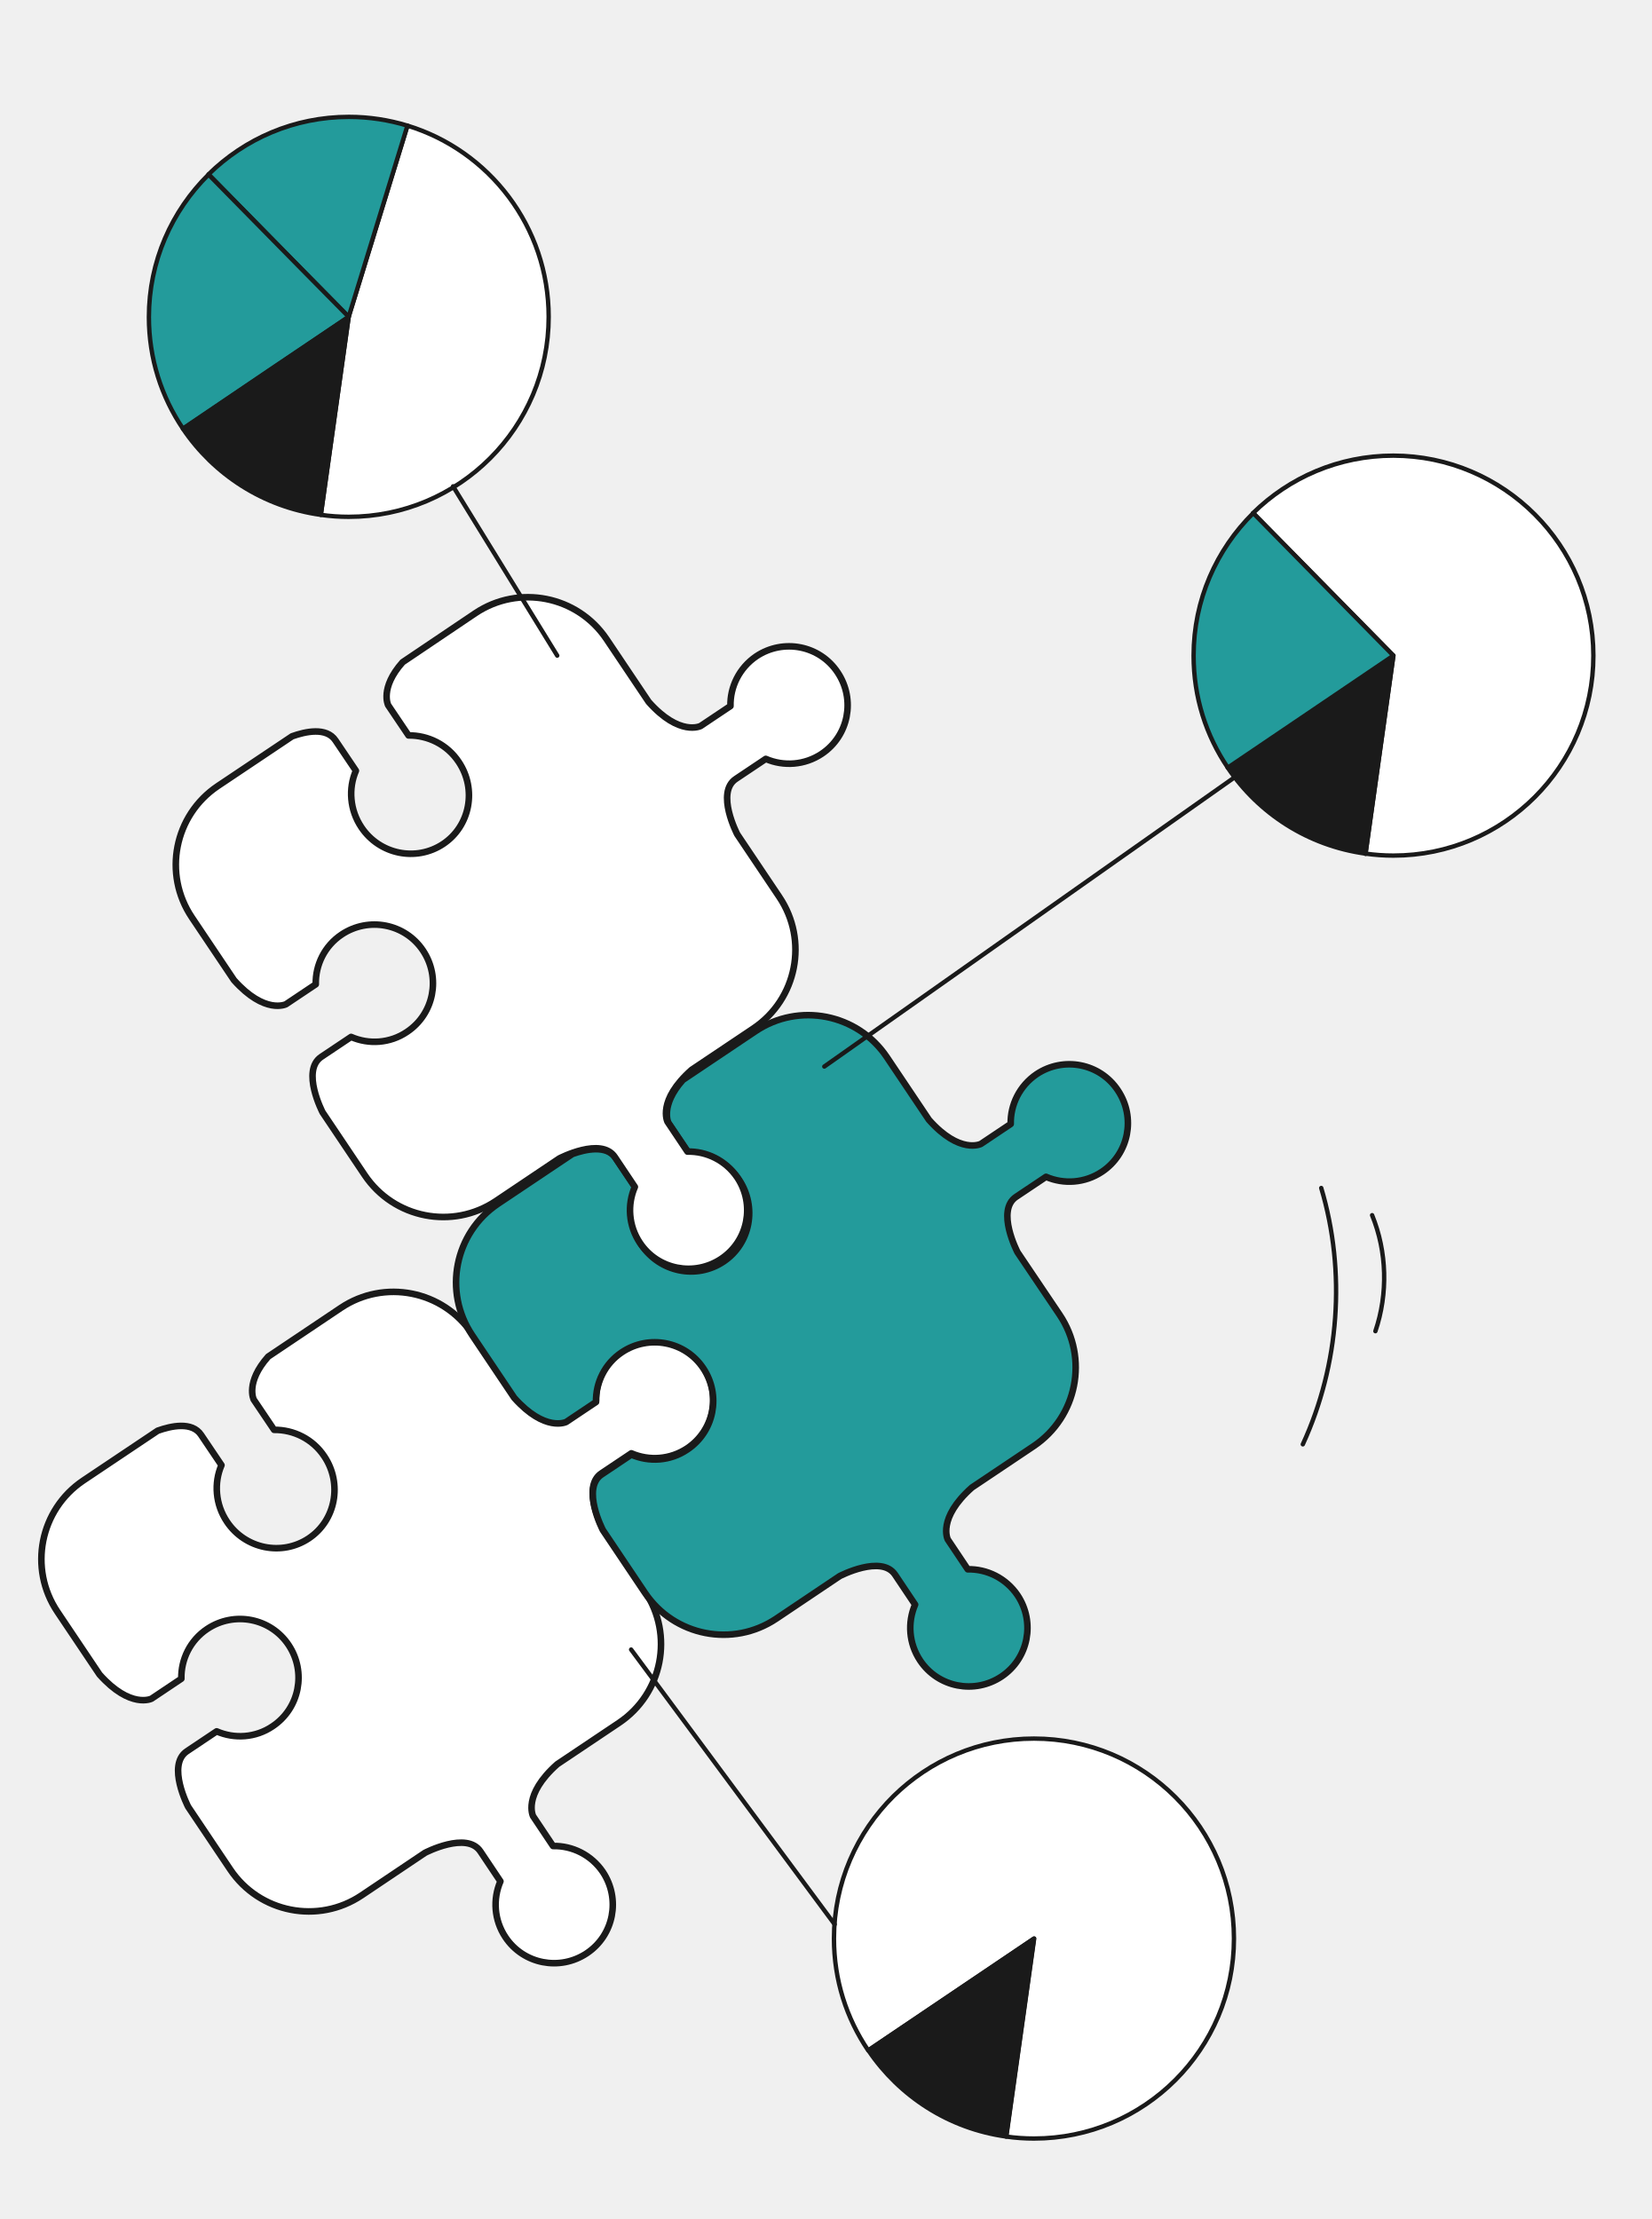
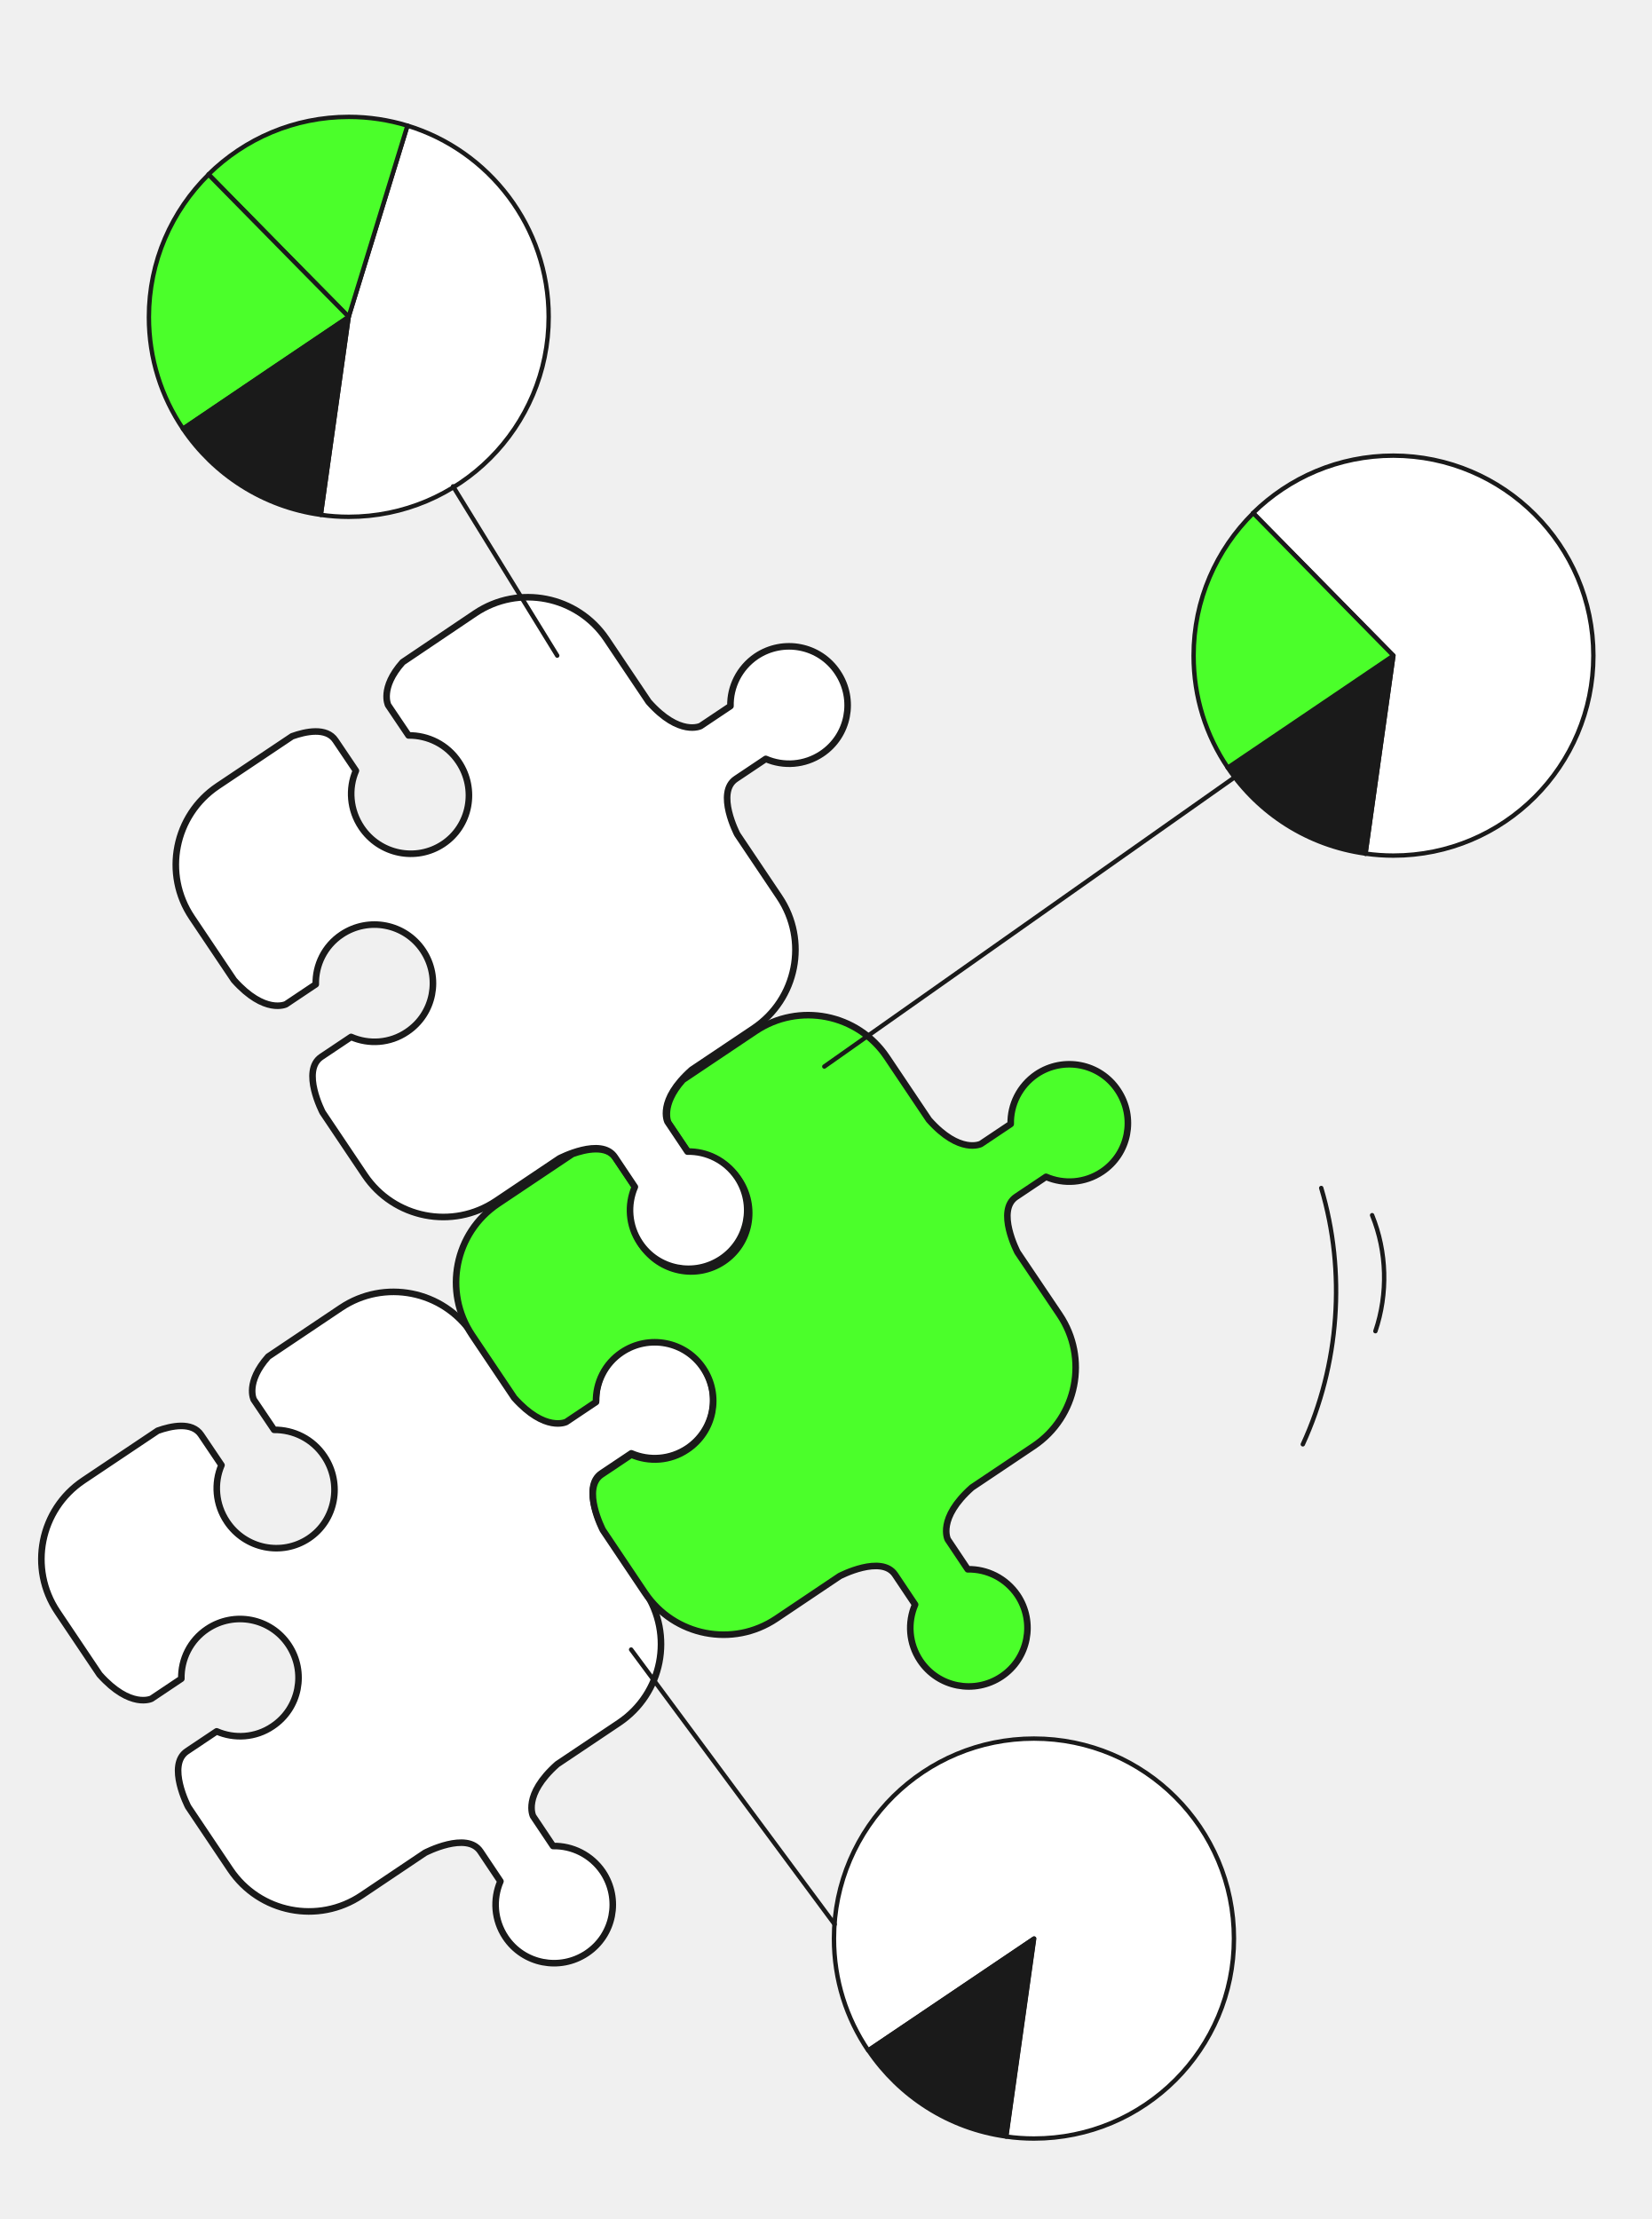
<svg xmlns="http://www.w3.org/2000/svg" version="1.1" id="Layer_1" x="0px" y="0px" viewBox="0 0 753 1012" style="enable-background:new 0 0 753 1012;" xml:space="preserve">
  <style type="text/css">
	.st0{fill:#FFFFFF;stroke:#1A1A1A;stroke-width:2;stroke-linecap:round;stroke-linejoin:round;stroke-miterlimit:10;}
	.st1{fill:#1A1A1A;stroke:#1A1A1A;stroke-width:2;stroke-linecap:round;stroke-linejoin:round;stroke-miterlimit:10;}
- 	.st2{fill:#239b9b;stroke:#1A1A1A;stroke-width:2;stroke-linecap:round;stroke-linejoin:round;stroke-miterlimit:10;}
+ 	.st2{fill:#4bff2a;stroke:#1A1A1A;stroke-width:2;stroke-linecap:round;stroke-linejoin:round;stroke-miterlimit:10;}
	.st3{fill:#FFFFFF;stroke:#1A1A1A;stroke-width:3;stroke-linecap:round;stroke-linejoin:round;stroke-miterlimit:10;}
- 	.st4{fill:#239b9b;stroke:#1A1A1A;stroke-width:3;stroke-linecap:round;stroke-linejoin:round;stroke-miterlimit:10;}
+ 	.st4{fill:#4bff2a;stroke:#1A1A1A;stroke-width:3;stroke-linecap:round;stroke-linejoin:round;stroke-miterlimit:10;}
	.st5{fill:none;stroke:#1A1A1A;stroke-width:2;stroke-linecap:round;stroke-linejoin:round;stroke-miterlimit:10;}
</style>
  <g>
    <g>
      <path class="st0" d="M726.6,299c0,50.4-40.8,91.2-91.2,91.2c-4.3,0-8.5-0.3-12.7-0.9l12.7-90.3l-64-65v0    c16.5-16.2,39-26.2,64-26.2C685.7,207.9,726.6,248.7,726.6,299z" />
      <polygon class="st0" points="571.4,234.1 571.4,234.1 571.4,234.1   " />
      <polygon class="st0" points="622.7,389.4 622.7,389.3 622.7,389.3   " />
      <path class="st1" d="M635.4,299l-12.7,90.3c-26.2-3.6-48.8-18.3-62.9-39.3l40.8-27.6L635.4,299z" />
      <path class="st2" d="M635.4,299l-34.7,23.5l-40.8,27.6c-9.9-14.6-15.6-32.1-15.6-51.1c0-25.4,10.4-48.4,27.2-65L635.4,299z" />
    </g>
    <path class="st0" d="M562.7,884.1c0,50.4-40.8,91.2-91.2,91.2c-4.3,0-8.5-0.3-12.7-0.9l12.7-90.3l-75.6,51   c-9.9-14.6-15.6-32.1-15.6-51c0-25.4,10.4-48.4,27.2-65c16.5-16.2,39-26.2,64-26.2C521.9,792.9,562.7,833.7,562.7,884.1z" />
    <path class="st1" d="M471.6,884.1l-12.7,90.3c-26.2-3.6-48.8-18.4-62.9-39.3L471.6,884.1z" />
    <path class="st0" d="M250.2,144.5c0,50.4-40.8,91.2-91.2,91.2c-4.3,0-8.5-0.3-12.7-0.9l12.7-90.3l26.8-87.2   C223.1,68.7,250.2,103.4,250.2,144.5z" />
    <path class="st2" d="M185.8,57.3L159,144.5l-21.6-21.9L95.1,79.5v0c16.5-16.2,39-26.2,64-26.2C168.3,53.3,177.3,54.7,185.8,57.3z" />
    <path class="st2" d="M159,144.5L124.3,168l-40.8,27.6c-9.9-14.6-15.6-32.1-15.6-51c0-25.4,10.4-48.4,27.2-65l42.4,43.1L159,144.5z" />
    <path class="st1" d="M159,144.5l-12.7,90.3c-26.2-3.6-48.8-18.4-62.9-39.3l40.8-27.6L159,144.5z" />
    <g>
      <path class="st3" d="M283.6,616.1c-7.8,5.3-12,14-11.8,22.7l-13.6,9.1c0,0-9.6,4.9-23.7-11l-19.2-28.6    c-13.3-19.8-40.1-25.1-59.9-11.8l-33.1,22.2c-10.5,11.8-6.6,19.6-6.6,19.6l9.3,13.8c8.8-0.1,17.6,4.1,22.9,12.1    c8.3,12.4,5.2,29.2-7.1,37.4c-12.3,8.2-29,4.8-37.3-7.6c-5.3-7.9-6-17.7-2.5-25.8l-9.3-13.8c-4.1-6.2-13.7-4.1-19.8-1.9    l-33.9,22.7c-19.8,13.3-25.1,40.1-11.8,59.9l19.2,28.6c14.1,15.8,23.7,11,23.7,11l13.6-9.1c-0.2-8.8,4-17.5,11.8-22.7    c12.3-8.2,28.9-5,37.1,7.3c8.2,12.3,5,28.9-7.3,37.1c-7.8,5.3-17.5,5.8-25.5,2.3l-13.6,9.1c-9.3,6.3,0.6,25.3,0.6,25.3l19.2,28.6    c13.3,19.8,40.1,25.1,59.9,11.8l28.9-19.4c0,0,19.1-10,25.3-0.6l9.1,13.6c-3.5,8.1-2.9,17.7,2.3,25.5c8.2,12.3,24.8,15.5,37.1,7.3    c12.3-8.2,15.5-24.8,7.3-37.1c-5.3-7.8-14-12-22.7-11.8l-9.1-13.6c0,0-4.9-9.6,11-23.7l28.2-18.9c19.8-13.3,25.1-40.1,11.8-59.9    l-19.2-28.6c0,0-10-19.1-0.6-25.3l13.6-9.1c8.1,3.5,17.7,2.9,25.5-2.3c12.3-8.2,15.5-24.8,7.3-37.1    C312.4,611.2,295.8,607.9,283.6,616.1z" />
      <path class="st4" d="M472.7,489.9c-7.8,5.3-12,14-11.8,22.7l-13.6,9.1c0,0-9.6,4.9-23.7-11l-19.2-28.6    c-13.3-19.8-40.1-25.1-59.9-11.8l-33.1,22.2c-10.5,11.8-6.6,19.6-6.6,19.6l9.3,13.8c8.8-0.1,17.6,4.1,22.9,12.1    c8.3,12.4,5.2,29.2-7.1,37.4c-12.3,8.2-29,4.8-37.3-7.6c-5.3-7.9-6-17.7-2.5-25.8l-9.3-13.8c-4.1-6.2-13.7-4.1-19.8-1.9    l-33.9,22.7c-19.8,13.3-25.1,40.1-11.8,59.9l19.2,28.6c14.1,15.8,23.7,11,23.7,11l13.6-9.1c-0.2-8.8,4-17.5,11.8-22.7    c12.3-8.2,28.9-5,37.1,7.3c8.2,12.3,5,28.9-7.3,37.1c-7.8,5.3-17.5,5.8-25.5,2.3l-13.6,9.1c-9.3,6.3,0.6,25.3,0.6,25.3l19.2,28.6    c13.3,19.8,40.1,25.1,59.9,11.8l28.9-19.4c0,0,19.1-10,25.3-0.6l9.1,13.6c-3.5,8.1-2.9,17.7,2.3,25.5c8.2,12.3,24.8,15.5,37.1,7.3    c12.3-8.2,15.5-24.8,7.3-37.1c-5.3-7.8-14-12-22.7-11.8l-9.1-13.6c0,0-4.9-9.6,11-23.7l28.2-18.9c19.8-13.3,25.1-40.1,11.8-59.9    L464,571.1c0,0-10-19.1-0.6-25.3l13.6-9.1c8.1,3.5,17.7,2.9,25.5-2.3c12.3-8.2,15.5-24.8,7.3-37.1    C501.6,484.9,485,481.7,472.7,489.9z" />
      <path class="st3" d="M344.9,299.3c-7.8,5.3-12,14-11.8,22.7l-13.6,9.1c0,0-9.6,4.9-23.7-11l-19.2-28.6    c-13.3-19.8-40.1-25.1-59.9-11.8L183.6,302c-10.5,11.8-6.6,19.6-6.6,19.6l9.3,13.8c8.8-0.1,17.6,4.1,22.9,12.1    c8.3,12.4,5.2,29.2-7.1,37.4c-12.3,8.2-29,4.8-37.3-7.6c-5.3-7.9-6-17.7-2.5-25.8l-9.3-13.8c-4.1-6.2-13.7-4.1-19.8-1.9    l-33.9,22.7c-19.8,13.3-25.1,40.1-11.8,59.9l19.2,28.6c14.1,15.8,23.7,11,23.7,11l13.6-9.1c-0.2-8.8,4-17.5,11.8-22.7    c12.3-8.2,28.9-5,37.1,7.3c8.2,12.3,5,28.9-7.3,37.1c-7.8,5.3-17.5,5.8-25.5,2.3l-13.6,9.1c-9.3,6.3,0.6,25.3,0.6,25.3l19.2,28.6    c13.3,19.8,40.1,25.1,59.9,11.8l28.9-19.4c0,0,19.1-10,25.3-0.6l9.1,13.6c-3.5,8.1-2.9,17.7,2.3,25.5c8.2,12.3,24.8,15.5,37.1,7.3    c12.3-8.2,15.5-24.8,7.3-37.1c-5.3-7.8-14-12-22.7-11.8l-9.1-13.6c0,0-4.9-9.6,11-23.7l28.2-18.9c19.8-13.3,25.1-40.1,11.8-59.9    l-19.2-28.6c0,0-10-19.1-0.6-25.3l13.6-9.1c8.1,3.5,17.7,2.9,25.5-2.3c12.3-8.2,15.5-24.8,7.3-37.1    C373.8,294.3,357.2,291.1,344.9,299.3z" />
    </g>
    <line class="st0" x1="287.8" y1="752.3" x2="380.6" y2="877.6" />
    <line class="st0" x1="206.6" y1="221.8" x2="254.1" y2="299" />
    <line class="st0" x1="562.7" y1="354.7" x2="375.9" y2="486.4" />
    <path class="st5" d="M602.5,541.8c11.4,38.3,8.3,80.6-8.4,116.9" />
    <path class="st5" d="M625.7,554.2c6.8,16.7,7.3,35.8,1.5,52.9" />
  </g>
</svg>
